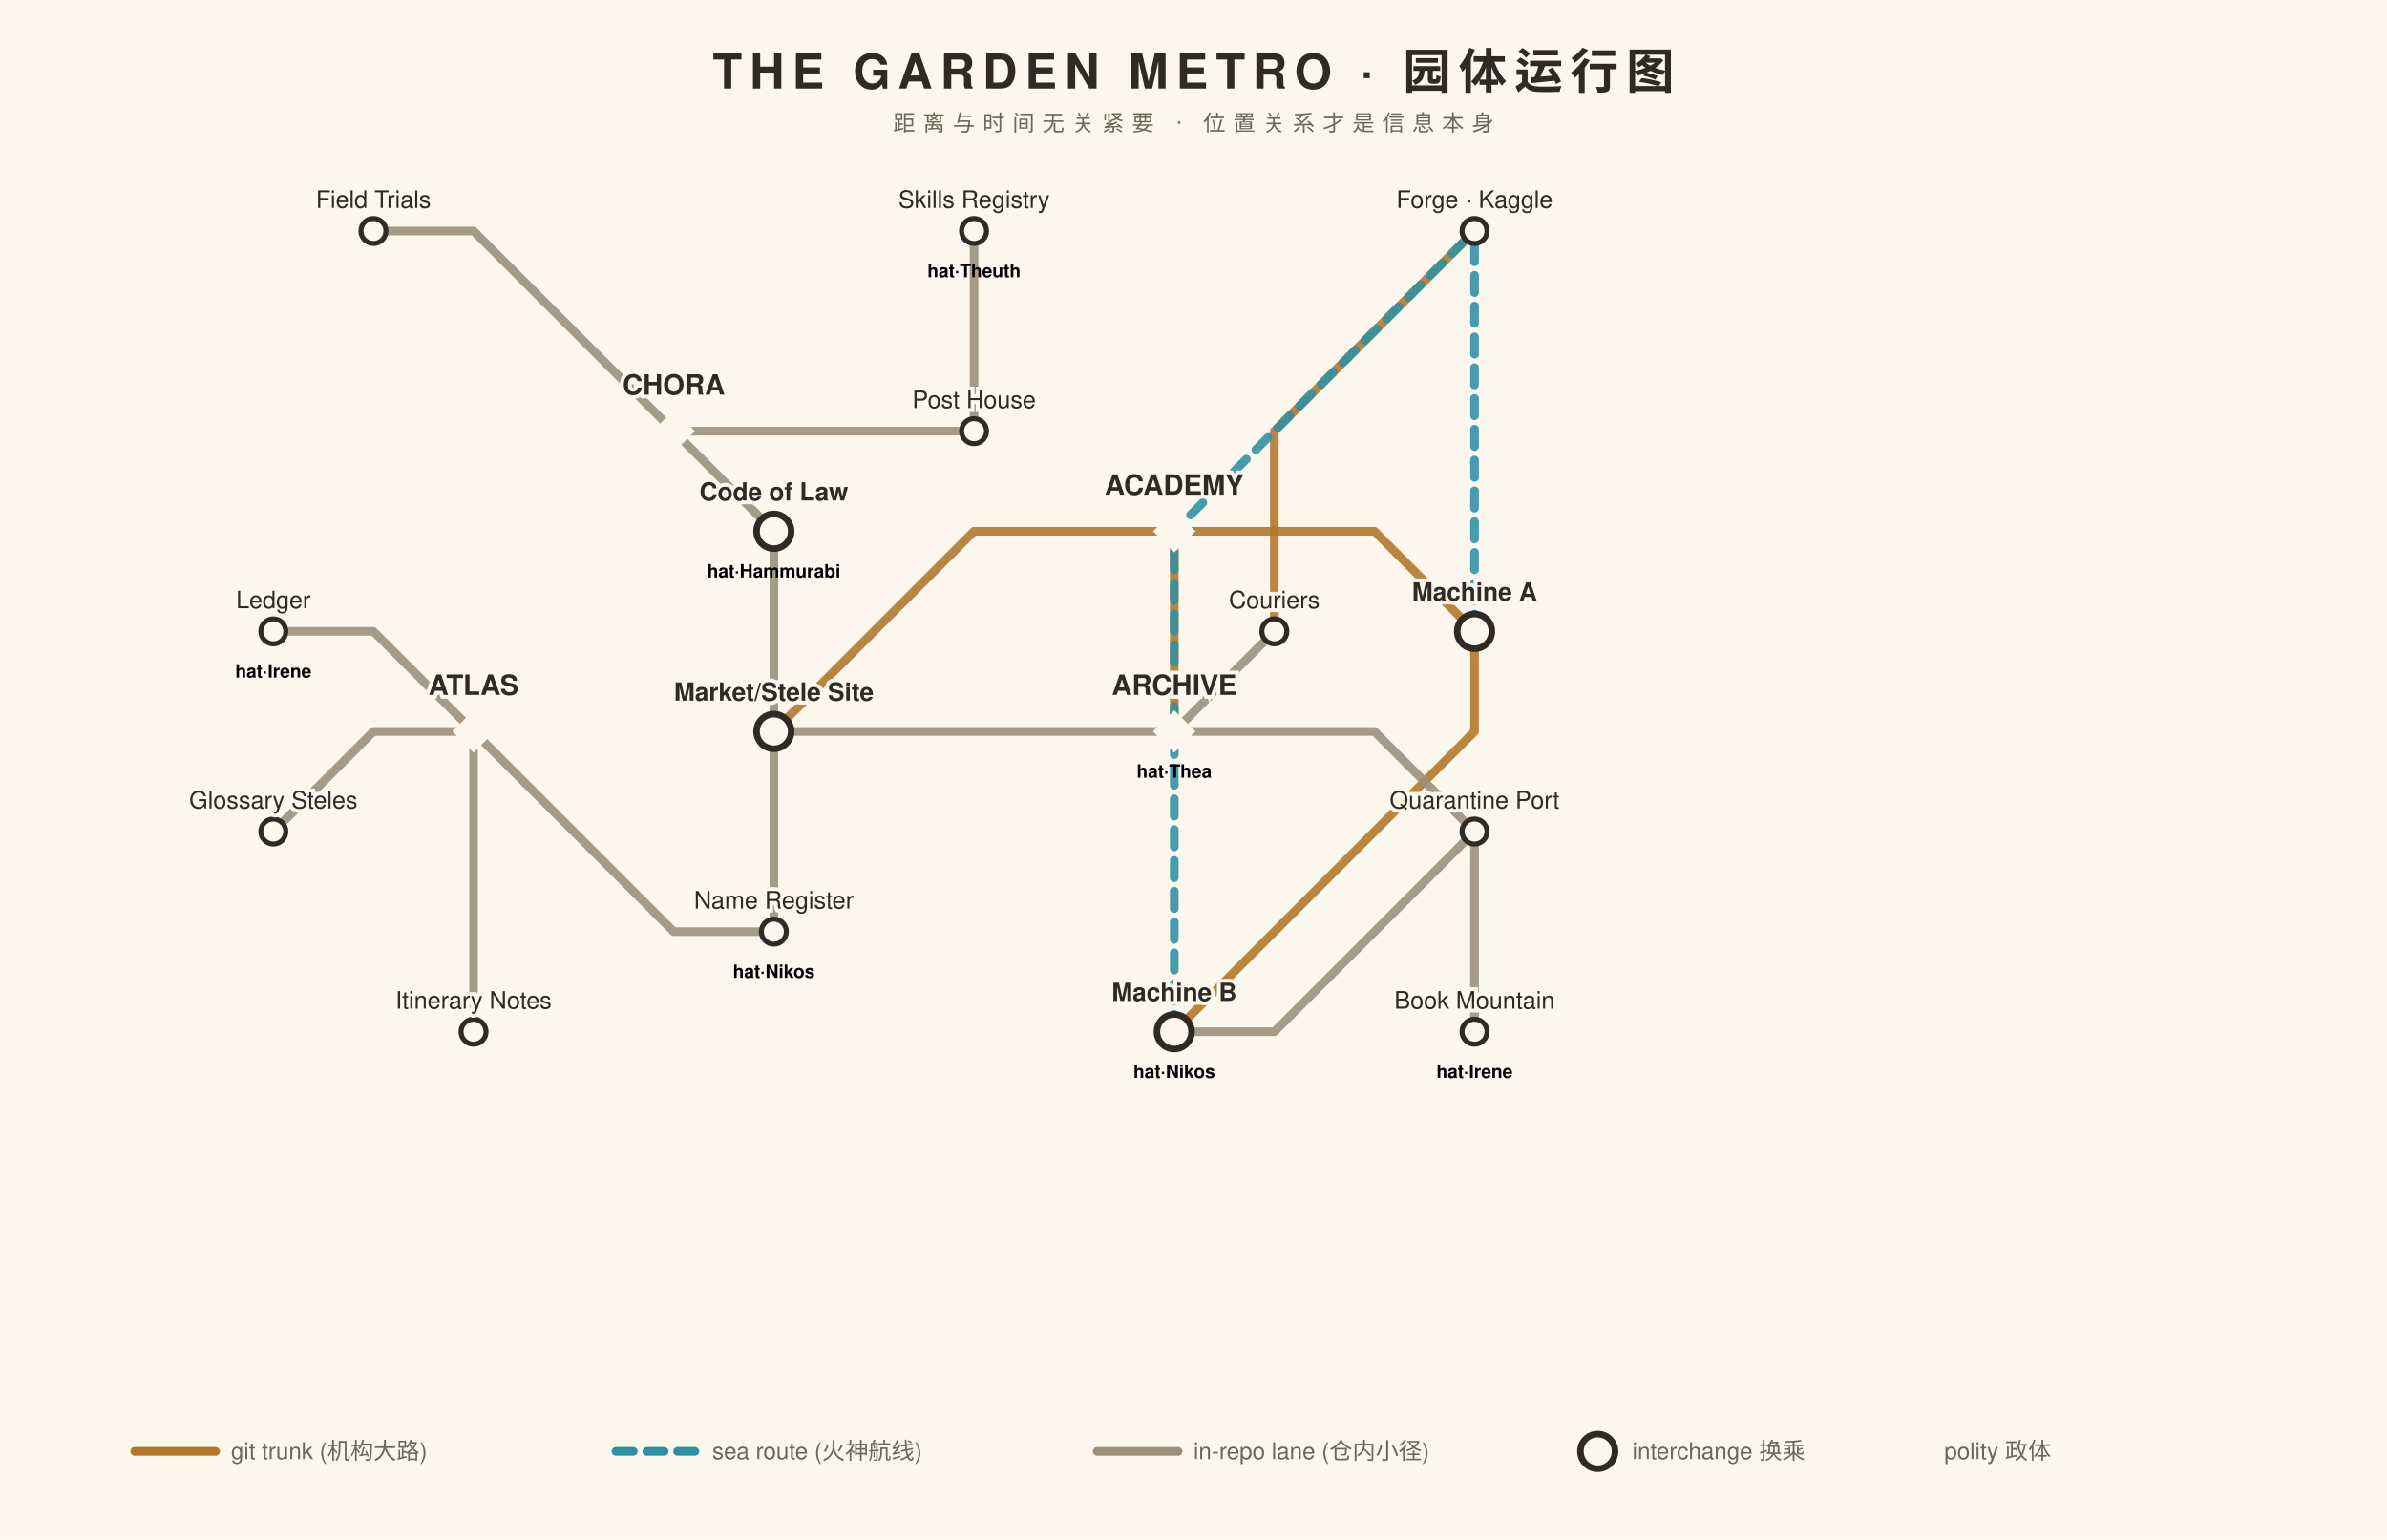
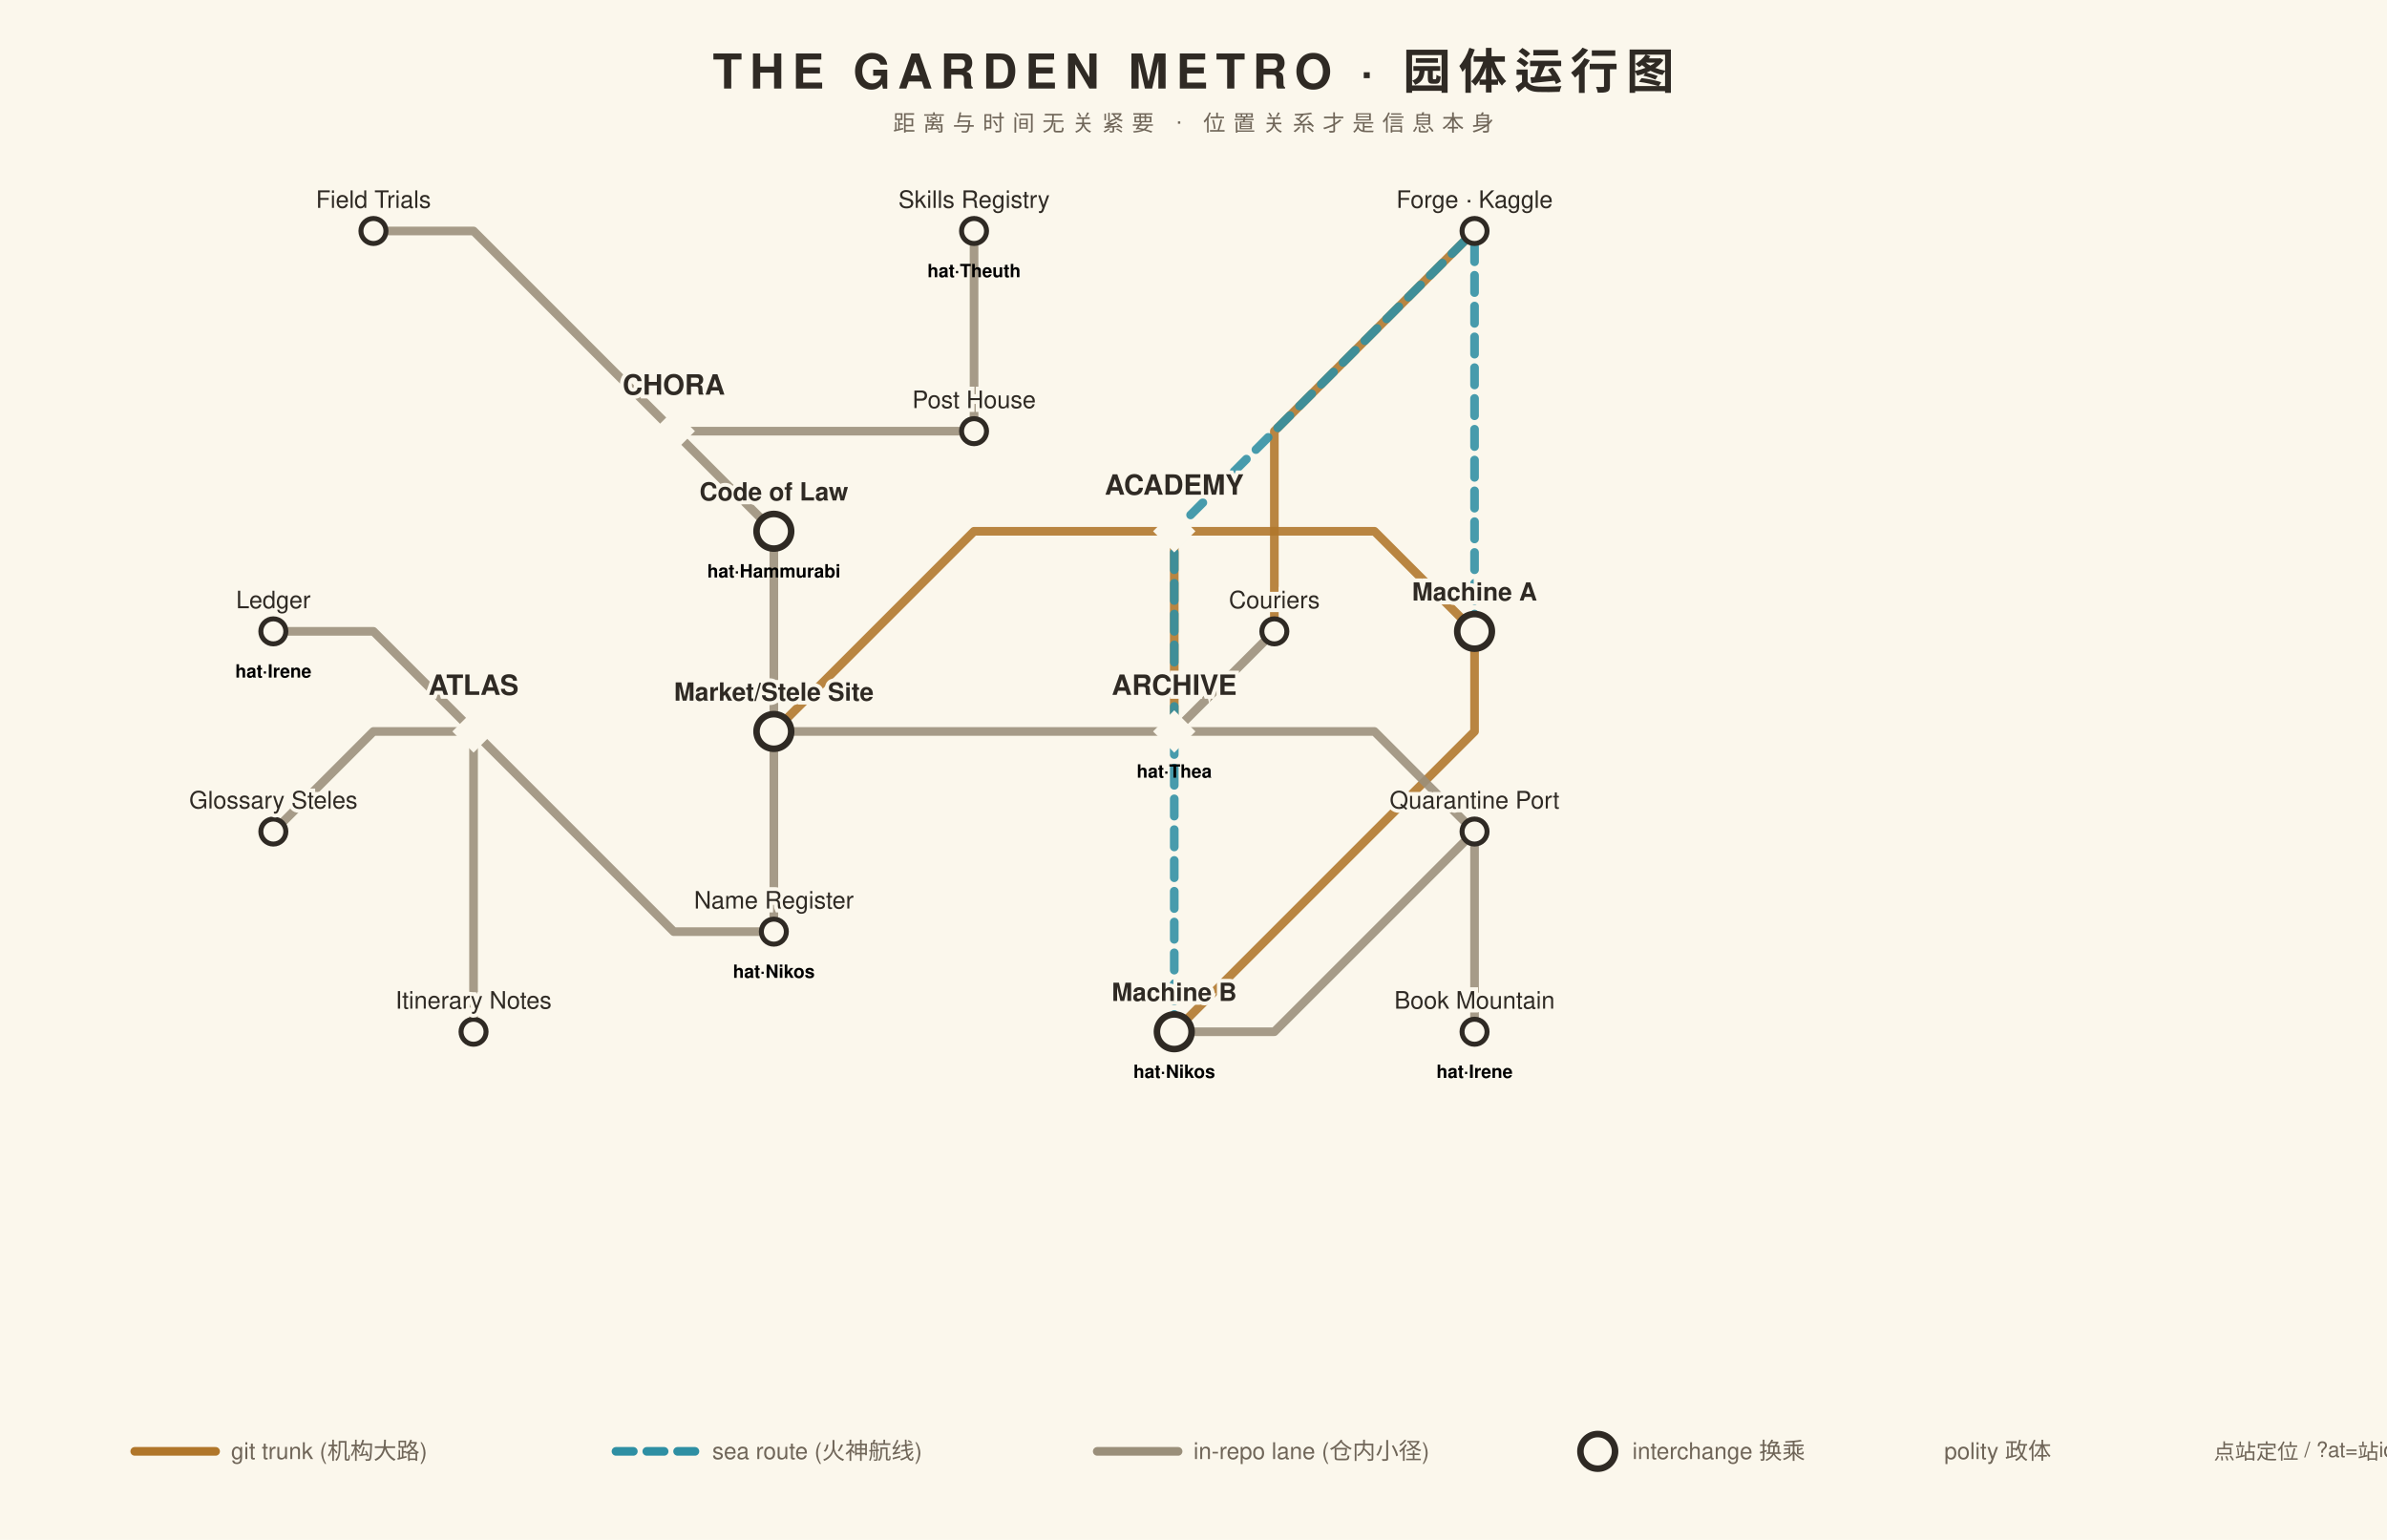
- <svg xmlns="http://www.w3.org/2000/svg" width="1240" height="800" viewBox="0 0 1240 800" font-family="Helvetica Neue, Helvetica, Arial, sans-serif">
+ <svg xmlns="http://www.w3.org/2000/svg" width="1240" height="800" viewBox="0 0 1240 800" font-family="Helvetica Neue, Helvetica, Arial, sans-serif" id="garden-metro" data-groups="{&quot;atlas&quot;: {&quot;label&quot;: &quot;ATLAS 碑园&quot;, &quot;members&quot;: [&quot;ledger&quot;, &quot;atlas&quot;, &quot;gloss&quot;, &quot;itiner&quot;, &quot;onom&quot;, &quot;stele&quot;]}, &quot;chora&quot;: {&quot;label&quot;: &quot;CHORA 实验田&quot;, &quot;members&quot;: [&quot;chora&quot;, &quot;exp&quot;, &quot;kaggle&quot;, &quot;lyc&quot;, &quot;mail&quot;]}, &quot;academy&quot;: {&quot;label&quot;: &quot;ACADEMY 学园&quot;, &quot;members&quot;: [&quot;akad&quot;, &quot;angel&quot;, &quot;maca&quot;, &quot;macb&quot;]}, &quot;archive&quot;: {&quot;label&quot;: &quot;ARCHIVE 馆港&quot;, &quot;members&quot;: [&quot;arch&quot;, &quot;ext&quot;, &quot;icloud&quot;]}, &quot;agora&quot;: {&quot;label&quot;: &quot;AGORA 市集&quot;, &quot;members&quot;: [&quot;agora&quot;]}}">
  <rect width="1240" height="800" fill="#fbf7ec" />
+   <style>.st{cursor:pointer}.st.dim{opacity:.16}.st.kin{opacity:.5}.st.kin .mark{stroke:#c9a959;stroke-opacity:.9}.st.here .mark{stroke:#8a6a1f;stroke-width:5.5;filter:drop-shadow(0 0 7px #ffd97a)}.st.here .lbl{fill:#8a6a1f;font-weight:800}#lnwrap.dim{opacity:.14}.lines path{transition:opacity .3s} g.st{transition:opacity .3s}</style>
  <text x="620.0" y="46" text-anchor="middle" font-size="25" fill="#2f2a24" font-weight="700" letter-spacing="4">THE GARDEN METRO · 园体运行图</text>
  <text x="620.0" y="68" text-anchor="middle" font-size="11.5" fill="#6f6558" letter-spacing="4">距离与时间无关紧要 · 位置关系才是信息本身</text>
-   <path d="M194,120 L246,120 L350,224 L350,224" fill="none" stroke="#9a8f7a" stroke-width="4.5" stroke-linecap="round" stroke-linejoin="round" opacity=".88" />
-   <path d="M350,224 L506,224 L506,224 L506,224" fill="none" stroke="#9a8f7a" stroke-width="4.5" stroke-linecap="round" stroke-linejoin="round" opacity=".88" />
-   <path d="M506,224 L506,120 L506,120 L506,120" fill="none" stroke="#9a8f7a" stroke-width="4.5" stroke-linecap="round" stroke-linejoin="round" opacity=".88" />
-   <path d="M142,328 L194,328 L246,380 L246,380" fill="none" stroke="#9a8f7a" stroke-width="4.5" stroke-linecap="round" stroke-linejoin="round" opacity=".88" />
-   <path d="M246,380 L194,380 L142,432 L142,432" fill="none" stroke="#9a8f7a" stroke-width="4.5" stroke-linecap="round" stroke-linejoin="round" opacity=".88" />
-   <path d="M246,380 L246,536 L246,536 L246,536" fill="none" stroke="#9a8f7a" stroke-width="4.5" stroke-linecap="round" stroke-linejoin="round" opacity=".88" />
-   <path d="M350,224 L350,224 L402,276 L402,276" fill="none" stroke="#9a8f7a" stroke-width="4.5" stroke-linecap="round" stroke-linejoin="round" opacity=".88" />
-   <path d="M402,276 L402,380 L402,380 L402,380" fill="none" stroke="#9a8f7a" stroke-width="4.5" stroke-linecap="round" stroke-linejoin="round" opacity=".88" />
-   <path d="M402,380 L402,484 L402,484 L402,484" fill="none" stroke="#9a8f7a" stroke-width="4.5" stroke-linecap="round" stroke-linejoin="round" opacity=".88" />
-   <path d="M402,484 L350,484 L246,380 L246,380" fill="none" stroke="#9a8f7a" stroke-width="4.5" stroke-linecap="round" stroke-linejoin="round" opacity=".88" />
-   <path d="M402,380 L610,380 L610,380 L610,380" fill="none" stroke="#9a8f7a" stroke-width="4.5" stroke-linecap="round" stroke-linejoin="round" opacity=".88" />
-   <path d="M610,276 L610,380 L610,380 L610,380" fill="none" stroke="#b0762a" stroke-width="4.5" stroke-linecap="round" stroke-linejoin="round" opacity=".88" />
-   <path d="M610,276 L506,276 L402,380 L402,380" fill="none" stroke="#b0762a" stroke-width="4.5" stroke-linecap="round" stroke-linejoin="round" opacity=".88" />
-   <path d="M610,276 L714,276 L766,328 L766,328" fill="none" stroke="#b0762a" stroke-width="4.5" stroke-linecap="round" stroke-linejoin="round" opacity=".88" />
-   <path d="M766,328 L766,380 L610,536 L610,536" fill="none" stroke="#b0762a" stroke-width="4.5" stroke-linecap="round" stroke-linejoin="round" opacity=".88" />
-   <path d="M662,328 L662,224 L766,120 L766,120" fill="none" stroke="#b0762a" stroke-width="4.5" stroke-linecap="round" stroke-linejoin="round" opacity=".88" />
-   <path d="M766,328 L766,120 L766,120 L766,120" fill="none" stroke="#2E8FA3" stroke-width="4.5" stroke-linecap="round" stroke-linejoin="round" stroke-dasharray="9 7" opacity=".88" />
-   <path d="M610,536 L610,276 L766,120 L766,120" fill="none" stroke="#2E8FA3" stroke-width="4.5" stroke-linecap="round" stroke-linejoin="round" stroke-dasharray="9 7" opacity=".88" />
-   <path d="M610,380 L714,380 L766,432 L766,432" fill="none" stroke="#9a8f7a" stroke-width="4.5" stroke-linecap="round" stroke-linejoin="round" opacity=".88" />
-   <path d="M766,536 L766,432 L766,432 L766,432" fill="none" stroke="#9a8f7a" stroke-width="4.5" stroke-linecap="round" stroke-linejoin="round" opacity=".88" />
-   <path d="M610,536 L662,536 L766,432 L766,432" fill="none" stroke="#9a8f7a" stroke-width="4.5" stroke-linecap="round" stroke-linejoin="round" opacity=".88" />
-   <path d="M662,328 L662,328 L610,380 L610,380" fill="none" stroke="#9a8f7a" stroke-width="4.5" stroke-linecap="round" stroke-linejoin="round" opacity=".88" />
-   <circle cx="194" cy="120" r="6.5" fill="#fbf7ec" stroke="#2f2a24" stroke-width="2.6" />
-   <text x="194" y="108" text-anchor="middle" font-size="12.5" fill="#2f2a24" stroke="#fbf7ec" stroke-width="4" paint-order="stroke">Field Trials</text>
-   <circle cx="506" cy="120" r="6.5" fill="#fbf7ec" stroke="#2f2a24" stroke-width="2.6" />
-   <text x="506" y="108" text-anchor="middle" font-size="12.5" fill="#2f2a24" stroke="#fbf7ec" stroke-width="4" paint-order="stroke">Skills Registry</text>
-   <text x="506" y="144" text-anchor="middle" font-size="9.5" fill="{'ledger': 'Irene', 'onom': 'Nikos', 'macb': 'Nikos', 'lyc': 'Theuth', 'arch': 'Thea', 'icloud': 'Irene', 'stele': 'Hammurabi'}" font-weight="600">hat·Theuth</text>
-   <circle cx="766" cy="120" r="6.5" fill="#fbf7ec" stroke="#2f2a24" stroke-width="2.6" />
-   <text x="766" y="108" text-anchor="middle" font-size="12.5" fill="#2f2a24" stroke="#fbf7ec" stroke-width="4" paint-order="stroke">Forge · Kaggle</text>
-   <path d="M350,213 L361,224 L350,235 L339,224 Z" fill="#fbf7ec" stroke="{'ledger': 'Irene', 'onom': 'Nikos', 'macb': 'Nikos', 'lyc': 'Theuth', 'arch': 'Thea', 'icloud': 'Irene', 'stele': 'Hammurabi'}" stroke-width="3.4" />
-   <text x="350" y="205" text-anchor="middle" font-size="14.5" fill="#2f2a24" font-weight="700" stroke="#fbf7ec" stroke-width="4" paint-order="stroke">CHORA</text>
-   <circle cx="506" cy="224" r="6.5" fill="#fbf7ec" stroke="#2f2a24" stroke-width="2.6" />
-   <text x="506" y="212" text-anchor="middle" font-size="12.5" fill="#2f2a24" stroke="#fbf7ec" stroke-width="4" paint-order="stroke">Post House</text>
-   <circle cx="402" cy="276" r="9" fill="#fbf7ec" stroke="#2f2a24" stroke-width="3.4" />
-   <text x="402" y="260" text-anchor="middle" font-size="13" fill="#2f2a24" font-weight="600" stroke="#fbf7ec" stroke-width="4" paint-order="stroke">Code of Law</text>
-   <text x="402" y="300" text-anchor="middle" font-size="9.5" fill="{'ledger': 'Irene', 'onom': 'Nikos', 'macb': 'Nikos', 'lyc': 'Theuth', 'arch': 'Thea', 'icloud': 'Irene', 'stele': 'Hammurabi'}" font-weight="600">hat·Hammurabi</text>
-   <path d="M610,265 L621,276 L610,287 L599,276 Z" fill="#fbf7ec" stroke="{'ledger': 'Irene', 'onom': 'Nikos', 'macb': 'Nikos', 'lyc': 'Theuth', 'arch': 'Thea', 'icloud': 'Irene', 'stele': 'Hammurabi'}" stroke-width="3.4" />
-   <text x="610" y="257" text-anchor="middle" font-size="14.5" fill="#2f2a24" font-weight="700" stroke="#fbf7ec" stroke-width="4" paint-order="stroke">ACADEMY</text>
-   <circle cx="662" cy="328" r="6.5" fill="#fbf7ec" stroke="#2f2a24" stroke-width="2.6" />
-   <text x="662" y="316" text-anchor="middle" font-size="12.5" fill="#2f2a24" stroke="#fbf7ec" stroke-width="4" paint-order="stroke">Couriers</text>
-   <circle cx="766" cy="328" r="9" fill="#fbf7ec" stroke="#2f2a24" stroke-width="3.4" />
-   <text x="766" y="312" text-anchor="middle" font-size="13" fill="#2f2a24" font-weight="600" stroke="#fbf7ec" stroke-width="4" paint-order="stroke">Machine A</text>
-   <circle cx="142" cy="328" r="6.5" fill="#fbf7ec" stroke="#2f2a24" stroke-width="2.6" />
-   <text x="142" y="316" text-anchor="middle" font-size="12.5" fill="#2f2a24" stroke="#fbf7ec" stroke-width="4" paint-order="stroke">Ledger</text>
-   <text x="142" y="352" text-anchor="middle" font-size="9.5" fill="{'ledger': 'Irene', 'onom': 'Nikos', 'macb': 'Nikos', 'lyc': 'Theuth', 'arch': 'Thea', 'icloud': 'Irene', 'stele': 'Hammurabi'}" font-weight="600">hat·Irene</text>
-   <path d="M246,369 L257,380 L246,391 L235,380 Z" fill="#fbf7ec" stroke="{'ledger': 'Irene', 'onom': 'Nikos', 'macb': 'Nikos', 'lyc': 'Theuth', 'arch': 'Thea', 'icloud': 'Irene', 'stele': 'Hammurabi'}" stroke-width="3.4" />
-   <text x="246" y="361" text-anchor="middle" font-size="14.5" fill="#2f2a24" font-weight="700" stroke="#fbf7ec" stroke-width="4" paint-order="stroke">ATLAS</text>
-   <path d="M610,369 L621,380 L610,391 L599,380 Z" fill="#fbf7ec" stroke="{'ledger': 'Irene', 'onom': 'Nikos', 'macb': 'Nikos', 'lyc': 'Theuth', 'arch': 'Thea', 'icloud': 'Irene', 'stele': 'Hammurabi'}" stroke-width="3.4" />
-   <text x="610" y="361" text-anchor="middle" font-size="14.5" fill="#2f2a24" font-weight="700" stroke="#fbf7ec" stroke-width="4" paint-order="stroke">ARCHIVE</text>
-   <text x="610" y="404" text-anchor="middle" font-size="9.5" fill="{'ledger': 'Irene', 'onom': 'Nikos', 'macb': 'Nikos', 'lyc': 'Theuth', 'arch': 'Thea', 'icloud': 'Irene', 'stele': 'Hammurabi'}" font-weight="600">hat·Thea</text>
-   <circle cx="402" cy="380" r="9" fill="#fbf7ec" stroke="#2f2a24" stroke-width="3.4" />
-   <text x="402" y="364" text-anchor="middle" font-size="13" fill="#2f2a24" font-weight="600" stroke="#fbf7ec" stroke-width="4" paint-order="stroke">Market/Stele Site</text>
-   <circle cx="142" cy="432" r="6.5" fill="#fbf7ec" stroke="#2f2a24" stroke-width="2.6" />
-   <text x="142" y="420" text-anchor="middle" font-size="12.5" fill="#2f2a24" stroke="#fbf7ec" stroke-width="4" paint-order="stroke">Glossary Steles</text>
-   <circle cx="766" cy="432" r="6.5" fill="#fbf7ec" stroke="#2f2a24" stroke-width="2.6" />
-   <text x="766" y="420" text-anchor="middle" font-size="12.5" fill="#2f2a24" stroke="#fbf7ec" stroke-width="4" paint-order="stroke">Quarantine Port</text>
-   <circle cx="402" cy="484" r="6.5" fill="#fbf7ec" stroke="#2f2a24" stroke-width="2.6" />
-   <text x="402" y="472" text-anchor="middle" font-size="12.5" fill="#2f2a24" stroke="#fbf7ec" stroke-width="4" paint-order="stroke">Name Register</text>
-   <text x="402" y="508" text-anchor="middle" font-size="9.5" fill="{'ledger': 'Irene', 'onom': 'Nikos', 'macb': 'Nikos', 'lyc': 'Theuth', 'arch': 'Thea', 'icloud': 'Irene', 'stele': 'Hammurabi'}" font-weight="600">hat·Nikos</text>
-   <circle cx="246" cy="536" r="6.5" fill="#fbf7ec" stroke="#2f2a24" stroke-width="2.6" />
-   <text x="246" y="524" text-anchor="middle" font-size="12.5" fill="#2f2a24" stroke="#fbf7ec" stroke-width="4" paint-order="stroke">Itinerary Notes</text>
-   <circle cx="610" cy="536" r="9" fill="#fbf7ec" stroke="#2f2a24" stroke-width="3.4" />
-   <text x="610" y="520" text-anchor="middle" font-size="13" fill="#2f2a24" font-weight="600" stroke="#fbf7ec" stroke-width="4" paint-order="stroke">Machine B</text>
-   <text x="610" y="560" text-anchor="middle" font-size="9.5" fill="{'ledger': 'Irene', 'onom': 'Nikos', 'macb': 'Nikos', 'lyc': 'Theuth', 'arch': 'Thea', 'icloud': 'Irene', 'stele': 'Hammurabi'}" font-weight="600">hat·Nikos</text>
-   <circle cx="766" cy="536" r="6.5" fill="#fbf7ec" stroke="#2f2a24" stroke-width="2.6" />
-   <text x="766" y="524" text-anchor="middle" font-size="12.5" fill="#2f2a24" stroke="#fbf7ec" stroke-width="4" paint-order="stroke">Book Mountain</text>
-   <text x="766" y="560" text-anchor="middle" font-size="9.5" fill="{'ledger': 'Irene', 'onom': 'Nikos', 'macb': 'Nikos', 'lyc': 'Theuth', 'arch': 'Thea', 'icloud': 'Irene', 'stele': 'Hammurabi'}" font-weight="600">hat·Irene</text>
+   <g id="lnwrap" class="lines">
+     <path d="M194,120 L246,120 L350,224 L350,224" data-via="exp chora" fill="none" stroke="#9a8f7a" stroke-width="4.5" stroke-linecap="round" stroke-linejoin="round" opacity=".88" />
+     <path d="M350,224 L506,224 L506,224 L506,224" data-via="chora mail" fill="none" stroke="#9a8f7a" stroke-width="4.5" stroke-linecap="round" stroke-linejoin="round" opacity=".88" />
+     <path d="M506,224 L506,120 L506,120 L506,120" data-via="mail lyc" fill="none" stroke="#9a8f7a" stroke-width="4.5" stroke-linecap="round" stroke-linejoin="round" opacity=".88" />
+     <path d="M142,328 L194,328 L246,380 L246,380" data-via="ledger atlas" fill="none" stroke="#9a8f7a" stroke-width="4.5" stroke-linecap="round" stroke-linejoin="round" opacity=".88" />
+     <path d="M246,380 L194,380 L142,432 L142,432" data-via="atlas gloss" fill="none" stroke="#9a8f7a" stroke-width="4.5" stroke-linecap="round" stroke-linejoin="round" opacity=".88" />
+     <path d="M246,380 L246,536 L246,536 L246,536" data-via="atlas itiner" fill="none" stroke="#9a8f7a" stroke-width="4.5" stroke-linecap="round" stroke-linejoin="round" opacity=".88" />
+     <path d="M350,224 L350,224 L402,276 L402,276" data-via="chora stele" fill="none" stroke="#9a8f7a" stroke-width="4.5" stroke-linecap="round" stroke-linejoin="round" opacity=".88" />
+     <path d="M402,276 L402,380 L402,380 L402,380" data-via="stele agora" fill="none" stroke="#9a8f7a" stroke-width="4.5" stroke-linecap="round" stroke-linejoin="round" opacity=".88" />
+     <path d="M402,380 L402,484 L402,484 L402,484" data-via="agora onom" fill="none" stroke="#9a8f7a" stroke-width="4.5" stroke-linecap="round" stroke-linejoin="round" opacity=".88" />
+     <path d="M402,484 L350,484 L246,380 L246,380" data-via="onom atlas" fill="none" stroke="#9a8f7a" stroke-width="4.5" stroke-linecap="round" stroke-linejoin="round" opacity=".88" />
+     <path d="M402,380 L610,380 L610,380 L610,380" data-via="agora arch" fill="none" stroke="#9a8f7a" stroke-width="4.5" stroke-linecap="round" stroke-linejoin="round" opacity=".88" />
+     <path d="M610,276 L610,380 L610,380 L610,380" data-via="akad arch" fill="none" stroke="#b0762a" stroke-width="4.5" stroke-linecap="round" stroke-linejoin="round" opacity=".88" />
+     <path d="M610,276 L506,276 L402,380 L402,380" data-via="akad agora" fill="none" stroke="#b0762a" stroke-width="4.5" stroke-linecap="round" stroke-linejoin="round" opacity=".88" />
+     <path d="M610,276 L714,276 L766,328 L766,328" data-via="akad maca" fill="none" stroke="#b0762a" stroke-width="4.5" stroke-linecap="round" stroke-linejoin="round" opacity=".88" />
+     <path d="M766,328 L766,380 L610,536 L610,536" data-via="maca macb" fill="none" stroke="#b0762a" stroke-width="4.5" stroke-linecap="round" stroke-linejoin="round" opacity=".88" />
+     <path d="M662,328 L662,224 L766,120 L766,120" data-via="angel kaggle" fill="none" stroke="#b0762a" stroke-width="4.5" stroke-linecap="round" stroke-linejoin="round" opacity=".88" />
+     <path d="M766,328 L766,120 L766,120 L766,120" data-via="maca kaggle" fill="none" stroke="#2E8FA3" stroke-width="4.5" stroke-linecap="round" stroke-linejoin="round" stroke-dasharray="9 7" opacity=".88" />
+     <path d="M610,536 L610,276 L766,120 L766,120" data-via="macb kaggle" fill="none" stroke="#2E8FA3" stroke-width="4.5" stroke-linecap="round" stroke-linejoin="round" stroke-dasharray="9 7" opacity=".88" />
+     <path d="M610,380 L714,380 L766,432 L766,432" data-via="arch ext" fill="none" stroke="#9a8f7a" stroke-width="4.5" stroke-linecap="round" stroke-linejoin="round" opacity=".88" />
+     <path d="M766,536 L766,432 L766,432 L766,432" data-via="icloud ext" fill="none" stroke="#9a8f7a" stroke-width="4.5" stroke-linecap="round" stroke-linejoin="round" opacity=".88" />
+     <path d="M610,536 L662,536 L766,432 L766,432" data-via="macb ext" fill="none" stroke="#9a8f7a" stroke-width="4.5" stroke-linecap="round" stroke-linejoin="round" opacity=".88" />
+     <path d="M662,328 L662,328 L610,380 L610,380" data-via="angel arch" fill="none" stroke="#9a8f7a" stroke-width="4.5" stroke-linecap="round" stroke-linejoin="round" opacity=".88" />
+   </g>
+   <g class="st" id="st-exp" data-group="chora" data-name="Field Trials">
+     <circle class="mark" cx="194" cy="120" r="6.5" fill="#fbf7ec" stroke="#2f2a24" stroke-width="2.6" />
+     <text class="lbl" x="194" y="108" text-anchor="middle" font-size="12.5" fill="#2f2a24" stroke="#fbf7ec" stroke-width="4" paint-order="stroke">Field Trials</text>
+   </g>
+   <g class="st" id="st-lyc" data-group="chora" data-name="Skills Registry">
+     <circle class="mark" cx="506" cy="120" r="6.5" fill="#fbf7ec" stroke="#2f2a24" stroke-width="2.6" />
+     <text class="lbl" x="506" y="108" text-anchor="middle" font-size="12.5" fill="#2f2a24" stroke="#fbf7ec" stroke-width="4" paint-order="stroke">Skills Registry</text>
+     <text x="506" y="144" text-anchor="middle" font-size="9.5" fill="{'ledger': 'Irene', 'onom': 'Nikos', 'macb': 'Nikos', 'lyc': 'Theuth', 'arch': 'Thea', 'icloud': 'Irene', 'stele': 'Hammurabi'}" font-weight="600">hat·Theuth</text>
+   </g>
+   <g class="st" id="st-kaggle" data-group="chora" data-name="Forge · Kaggle">
+     <circle class="mark" cx="766" cy="120" r="6.5" fill="#fbf7ec" stroke="#2f2a24" stroke-width="2.6" />
+     <text class="lbl" x="766" y="108" text-anchor="middle" font-size="12.5" fill="#2f2a24" stroke="#fbf7ec" stroke-width="4" paint-order="stroke">Forge · Kaggle</text>
+   </g>
+   <g class="st" id="st-chora" data-group="chora" data-name="CHORA">
+     <path class="mark" d="M350,213 L361,224 L350,235 L339,224 Z" fill="#fbf7ec" stroke="{'ledger': 'Irene', 'onom': 'Nikos', 'macb': 'Nikos', 'lyc': 'Theuth', 'arch': 'Thea', 'icloud': 'Irene', 'stele': 'Hammurabi'}" stroke-width="3.4" />
+     <text class="lbl" x="350" y="205" text-anchor="middle" font-size="14.5" fill="#2f2a24" font-weight="700" stroke="#fbf7ec" stroke-width="4" paint-order="stroke">CHORA</text>
+   </g>
+   <g class="st" id="st-mail" data-group="chora" data-name="Post House">
+     <circle class="mark" cx="506" cy="224" r="6.5" fill="#fbf7ec" stroke="#2f2a24" stroke-width="2.6" />
+     <text class="lbl" x="506" y="212" text-anchor="middle" font-size="12.5" fill="#2f2a24" stroke="#fbf7ec" stroke-width="4" paint-order="stroke">Post House</text>
+   </g>
+   <g class="st" id="st-stele" data-group="atlas" data-name="Code of Law">
+     <circle class="mark" cx="402" cy="276" r="9" fill="#fbf7ec" stroke="#2f2a24" stroke-width="3.4" />
+     <text class="lbl" x="402" y="260" text-anchor="middle" font-size="13" fill="#2f2a24" font-weight="600" stroke="#fbf7ec" stroke-width="4" paint-order="stroke">Code of Law</text>
+     <text x="402" y="300" text-anchor="middle" font-size="9.5" fill="{'ledger': 'Irene', 'onom': 'Nikos', 'macb': 'Nikos', 'lyc': 'Theuth', 'arch': 'Thea', 'icloud': 'Irene', 'stele': 'Hammurabi'}" font-weight="600">hat·Hammurabi</text>
+   </g>
+   <g class="st" id="st-akad" data-group="academy" data-name="ACADEMY">
+     <path class="mark" d="M610,265 L621,276 L610,287 L599,276 Z" fill="#fbf7ec" stroke="{'ledger': 'Irene', 'onom': 'Nikos', 'macb': 'Nikos', 'lyc': 'Theuth', 'arch': 'Thea', 'icloud': 'Irene', 'stele': 'Hammurabi'}" stroke-width="3.4" />
+     <text class="lbl" x="610" y="257" text-anchor="middle" font-size="14.5" fill="#2f2a24" font-weight="700" stroke="#fbf7ec" stroke-width="4" paint-order="stroke">ACADEMY</text>
+   </g>
+   <g class="st" id="st-angel" data-group="academy" data-name="Couriers">
+     <circle class="mark" cx="662" cy="328" r="6.5" fill="#fbf7ec" stroke="#2f2a24" stroke-width="2.6" />
+     <text class="lbl" x="662" y="316" text-anchor="middle" font-size="12.5" fill="#2f2a24" stroke="#fbf7ec" stroke-width="4" paint-order="stroke">Couriers</text>
+   </g>
+   <g class="st" id="st-maca" data-group="academy" data-name="Machine A">
+     <circle class="mark" cx="766" cy="328" r="9" fill="#fbf7ec" stroke="#2f2a24" stroke-width="3.4" />
+     <text class="lbl" x="766" y="312" text-anchor="middle" font-size="13" fill="#2f2a24" font-weight="600" stroke="#fbf7ec" stroke-width="4" paint-order="stroke">Machine A</text>
+   </g>
+   <g class="st" id="st-ledger" data-group="atlas" data-name="Ledger">
+     <circle class="mark" cx="142" cy="328" r="6.5" fill="#fbf7ec" stroke="#2f2a24" stroke-width="2.6" />
+     <text class="lbl" x="142" y="316" text-anchor="middle" font-size="12.5" fill="#2f2a24" stroke="#fbf7ec" stroke-width="4" paint-order="stroke">Ledger</text>
+     <text x="142" y="352" text-anchor="middle" font-size="9.5" fill="{'ledger': 'Irene', 'onom': 'Nikos', 'macb': 'Nikos', 'lyc': 'Theuth', 'arch': 'Thea', 'icloud': 'Irene', 'stele': 'Hammurabi'}" font-weight="600">hat·Irene</text>
+   </g>
+   <g class="st" id="st-atlas" data-group="atlas" data-name="ATLAS">
+     <path class="mark" d="M246,369 L257,380 L246,391 L235,380 Z" fill="#fbf7ec" stroke="{'ledger': 'Irene', 'onom': 'Nikos', 'macb': 'Nikos', 'lyc': 'Theuth', 'arch': 'Thea', 'icloud': 'Irene', 'stele': 'Hammurabi'}" stroke-width="3.4" />
+     <text class="lbl" x="246" y="361" text-anchor="middle" font-size="14.5" fill="#2f2a24" font-weight="700" stroke="#fbf7ec" stroke-width="4" paint-order="stroke">ATLAS</text>
+   </g>
+   <g class="st" id="st-arch" data-group="archive" data-name="ARCHIVE">
+     <path class="mark" d="M610,369 L621,380 L610,391 L599,380 Z" fill="#fbf7ec" stroke="{'ledger': 'Irene', 'onom': 'Nikos', 'macb': 'Nikos', 'lyc': 'Theuth', 'arch': 'Thea', 'icloud': 'Irene', 'stele': 'Hammurabi'}" stroke-width="3.4" />
+     <text class="lbl" x="610" y="361" text-anchor="middle" font-size="14.5" fill="#2f2a24" font-weight="700" stroke="#fbf7ec" stroke-width="4" paint-order="stroke">ARCHIVE</text>
+     <text x="610" y="404" text-anchor="middle" font-size="9.5" fill="{'ledger': 'Irene', 'onom': 'Nikos', 'macb': 'Nikos', 'lyc': 'Theuth', 'arch': 'Thea', 'icloud': 'Irene', 'stele': 'Hammurabi'}" font-weight="600">hat·Thea</text>
+   </g>
+   <g class="st" id="st-agora" data-group="agora" data-name="Market/Stele Site">
+     <circle class="mark" cx="402" cy="380" r="9" fill="#fbf7ec" stroke="#2f2a24" stroke-width="3.4" />
+     <text class="lbl" x="402" y="364" text-anchor="middle" font-size="13" fill="#2f2a24" font-weight="600" stroke="#fbf7ec" stroke-width="4" paint-order="stroke">Market/Stele Site</text>
+   </g>
+   <g class="st" id="st-gloss" data-group="atlas" data-name="Glossary Steles">
+     <circle class="mark" cx="142" cy="432" r="6.5" fill="#fbf7ec" stroke="#2f2a24" stroke-width="2.6" />
+     <text class="lbl" x="142" y="420" text-anchor="middle" font-size="12.5" fill="#2f2a24" stroke="#fbf7ec" stroke-width="4" paint-order="stroke">Glossary Steles</text>
+   </g>
+   <g class="st" id="st-ext" data-group="archive" data-name="Quarantine Port">
+     <circle class="mark" cx="766" cy="432" r="6.5" fill="#fbf7ec" stroke="#2f2a24" stroke-width="2.6" />
+     <text class="lbl" x="766" y="420" text-anchor="middle" font-size="12.5" fill="#2f2a24" stroke="#fbf7ec" stroke-width="4" paint-order="stroke">Quarantine Port</text>
+   </g>
+   <g class="st" id="st-onom" data-group="atlas" data-name="Name Register">
+     <circle class="mark" cx="402" cy="484" r="6.5" fill="#fbf7ec" stroke="#2f2a24" stroke-width="2.6" />
+     <text class="lbl" x="402" y="472" text-anchor="middle" font-size="12.5" fill="#2f2a24" stroke="#fbf7ec" stroke-width="4" paint-order="stroke">Name Register</text>
+     <text x="402" y="508" text-anchor="middle" font-size="9.5" fill="{'ledger': 'Irene', 'onom': 'Nikos', 'macb': 'Nikos', 'lyc': 'Theuth', 'arch': 'Thea', 'icloud': 'Irene', 'stele': 'Hammurabi'}" font-weight="600">hat·Nikos</text>
+   </g>
+   <g class="st" id="st-itiner" data-group="atlas" data-name="Itinerary Notes">
+     <circle class="mark" cx="246" cy="536" r="6.5" fill="#fbf7ec" stroke="#2f2a24" stroke-width="2.6" />
+     <text class="lbl" x="246" y="524" text-anchor="middle" font-size="12.5" fill="#2f2a24" stroke="#fbf7ec" stroke-width="4" paint-order="stroke">Itinerary Notes</text>
+   </g>
+   <g class="st" id="st-macb" data-group="academy" data-name="Machine B">
+     <circle class="mark" cx="610" cy="536" r="9" fill="#fbf7ec" stroke="#2f2a24" stroke-width="3.4" />
+     <text class="lbl" x="610" y="520" text-anchor="middle" font-size="13" fill="#2f2a24" font-weight="600" stroke="#fbf7ec" stroke-width="4" paint-order="stroke">Machine B</text>
+     <text x="610" y="560" text-anchor="middle" font-size="9.5" fill="{'ledger': 'Irene', 'onom': 'Nikos', 'macb': 'Nikos', 'lyc': 'Theuth', 'arch': 'Thea', 'icloud': 'Irene', 'stele': 'Hammurabi'}" font-weight="600">hat·Nikos</text>
+   </g>
+   <g class="st" id="st-icloud" data-group="archive" data-name="Book Mountain">
+     <circle class="mark" cx="766" cy="536" r="6.5" fill="#fbf7ec" stroke="#2f2a24" stroke-width="2.6" />
+     <text class="lbl" x="766" y="524" text-anchor="middle" font-size="12.5" fill="#2f2a24" stroke="#fbf7ec" stroke-width="4" paint-order="stroke">Book Mountain</text>
+     <text x="766" y="560" text-anchor="middle" font-size="9.5" fill="{'ledger': 'Irene', 'onom': 'Nikos', 'macb': 'Nikos', 'lyc': 'Theuth', 'arch': 'Thea', 'icloud': 'Irene', 'stele': 'Hammurabi'}" font-weight="600">hat·Irene</text>
+   </g>
  <g transform="translate(70,754)">
    <line x1="0" y1="0" x2="42" y2="0" stroke="#b0762a" stroke-width="4.5" stroke-linecap="round" />
    <text x="50" y="4" font-size="12" fill="#6f6558">git trunk (机构大路)</text>
    <line x1="250" y1="0" x2="292" y2="0" stroke="#2E8FA3" stroke-width="4.5" stroke-dasharray="9 7" stroke-linecap="round" />
    <text x="300" y="4" font-size="12" fill="#6f6558">sea route (火神航线)</text>
    <line x1="500" y1="0" x2="542" y2="0" stroke="#9a8f7a" stroke-width="4.5" stroke-linecap="round" />
    <text x="550" y="4" font-size="12" fill="#6f6558">in-repo lane (仓内小径)</text>
    <circle cx="760" cy="0" r="9" fill="#fbf7ec" stroke="#2f2a24" stroke-width="3.4" />
    <text x="778" y="4" font-size="12" fill="#6f6558">interchange 换乘</text>
    <path d="M920,-10 L930,0 L920,10 L910,0 Z" fill="#fbf7ec" stroke="{'ledger': 'Irene', 'onom': 'Nikos', 'macb': 'Nikos', 'lyc': 'Theuth', 'arch': 'Thea', 'icloud': 'Irene', 'stele': 'Hammurabi'}" stroke-width="3.4" />
    <text x="940" y="4" font-size="12" fill="#6f6558">polity 政体</text>
+     <text x="1080" y="4" font-size="11" fill="#6f6558">点站定位 / ?at=站id</text>
  </g>
</svg>
